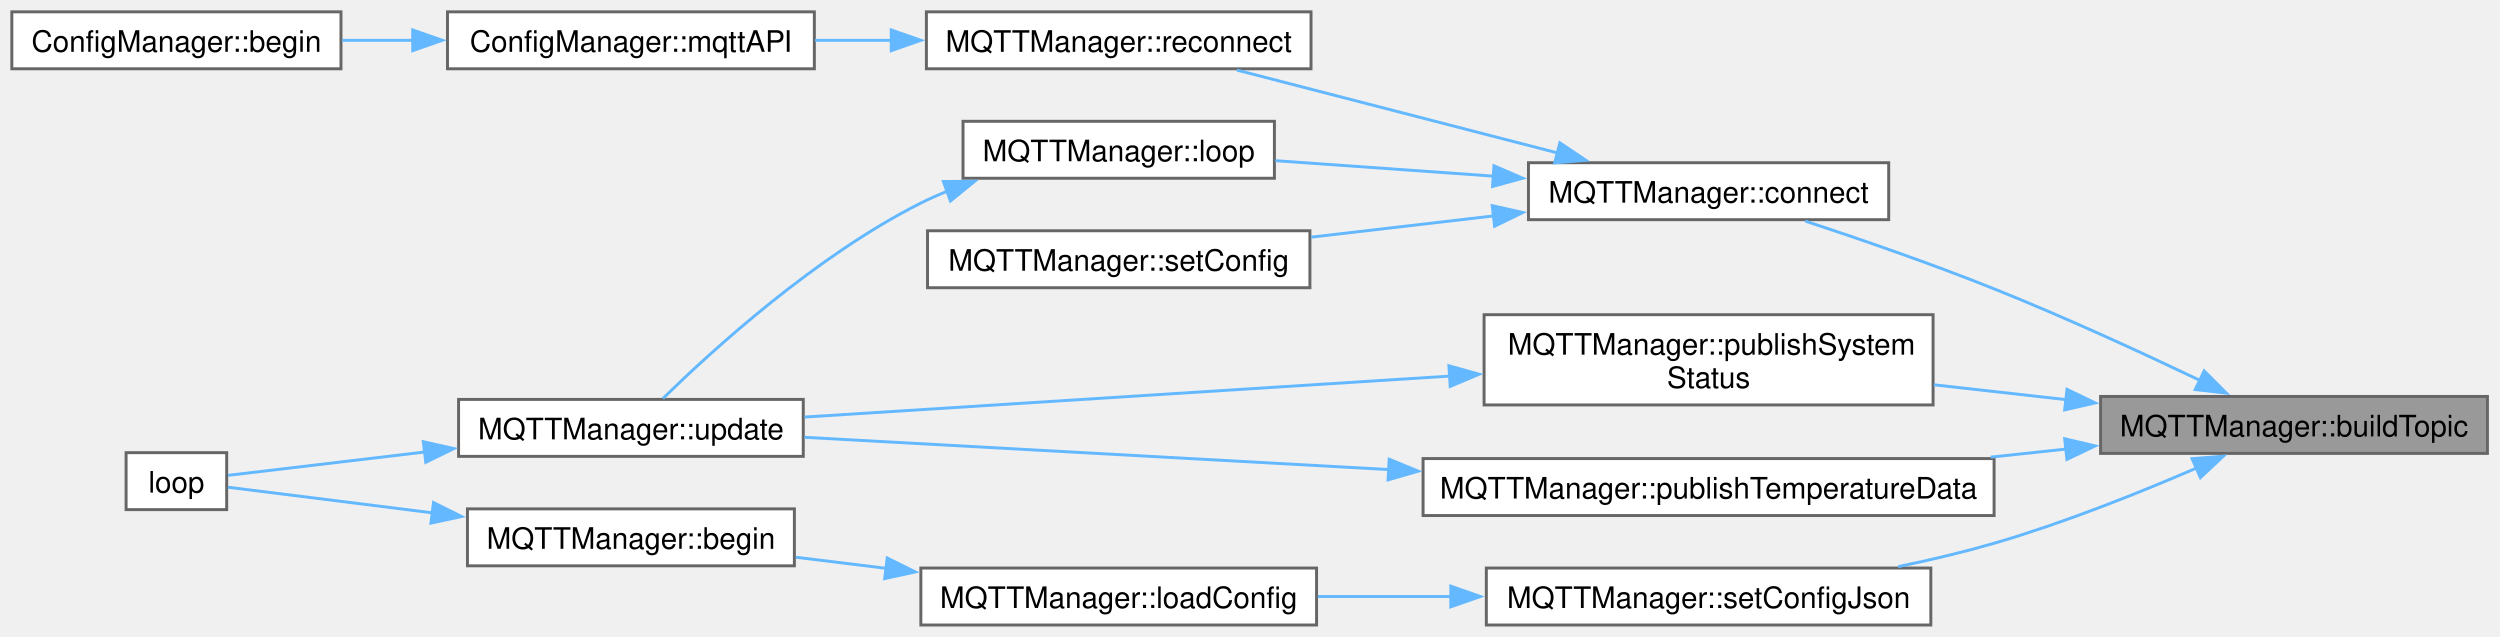
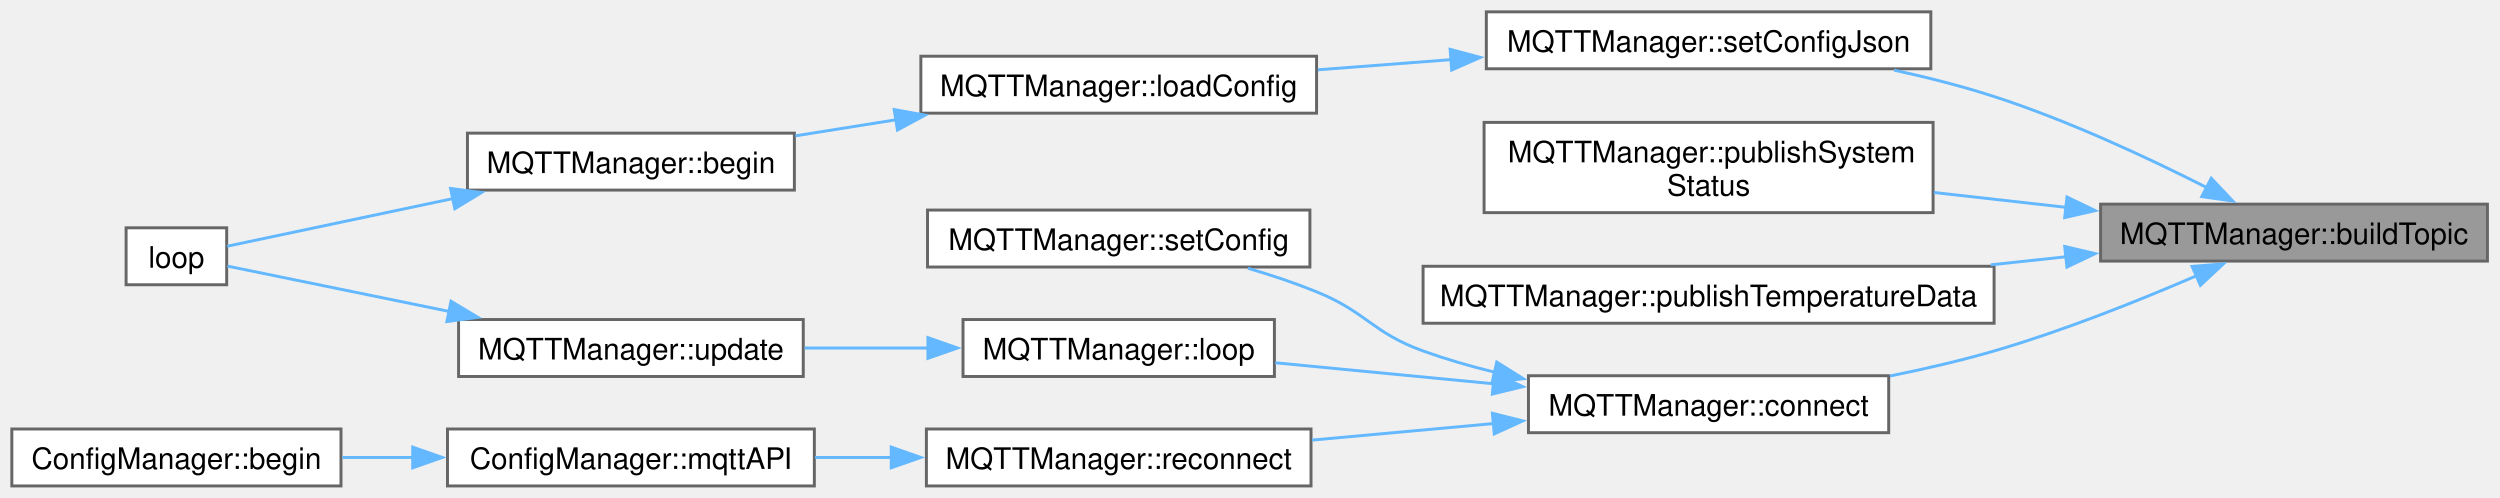
- <svg xmlns="http://www.w3.org/2000/svg" xmlns:xlink="http://www.w3.org/1999/xlink" width="845pt" height="215pt" viewBox="0.00 0.00 845.00 215.00">
-   <g id="graph0" class="graph" transform="scale(1 1) rotate(0) translate(4 211.25)">
+ <svg xmlns="http://www.w3.org/2000/svg" xmlns:xlink="http://www.w3.org/1999/xlink" width="845pt" height="168pt" viewBox="0.00 0.00 845.00 168.00">
+   <g id="graph0" class="graph" transform="scale(1 1) rotate(0) translate(4 164.25)">
    <g id="Node000001" class="node">
      <g id="a_Node000001">
        <a xlink:title="Build topic string based on configuration.">
-           <polygon fill="#999999" stroke="#666666" points="836.75,-77.25 706,-77.25 706,-58 836.75,-58 836.75,-77.25" />
-           <text xml:space="preserve" text-anchor="middle" x="771.38" y="-63.75" font-family="Helvetica,sans-Serif" font-size="10.00">MQTTManager::buildTopic</text>
+           <polygon fill="#999999" stroke="#666666" points="836.75,-95.25 706,-95.25 706,-76 836.75,-76 836.75,-95.25" />
+           <text xml:space="preserve" text-anchor="middle" x="771.38" y="-81.75" font-family="Helvetica,sans-Serif" font-size="10.00">MQTTManager::buildTopic</text>
        </a>
      </g>
    </g>
    <g id="Node000002" class="node">
      <g id="a_Node000002">
        <a xlink:href="class_m_q_t_t_manager.html#a76a2bc2516afb2e3aa07b847f32f611e" target="_top" xlink:title="Connect to MQTT broker.">
-           <polygon fill="white" stroke="#666666" points="634.38,-156.25 512.62,-156.25 512.62,-137 634.38,-137 634.38,-156.25" />
-           <text xml:space="preserve" text-anchor="middle" x="573.5" y="-142.75" font-family="Helvetica,sans-Serif" font-size="10.00">MQTTManager::connect</text>
+           <polygon fill="white" stroke="#666666" points="634.38,-37.25 512.62,-37.25 512.62,-18 634.38,-18 634.38,-37.25" />
+           <text xml:space="preserve" text-anchor="middle" x="573.5" y="-23.75" font-family="Helvetica,sans-Serif" font-size="10.00">MQTTManager::connect</text>
        </a>
      </g>
    </g>
    <g id="edge1_Node000001_Node000002" class="edge">
      <g id="a_edge1_Node000001_Node000002">
        <a xlink:title=" ">
-           <path fill="none" stroke="#63b8ff" d="M739.65,-82.64C719.96,-92.04 693.72,-104.12 670,-113.62 649,-122.04 624.91,-130.36 606.18,-136.53" />
-           <polygon fill="#63b8ff" stroke="#63b8ff" points="741.01,-85.88 748.5,-78.39 737.97,-79.57 741.01,-85.88" />
+           <path fill="none" stroke="#63b8ff" d="M738.46,-71.07C719.01,-62.67 693.45,-52.44 670,-45.62 658.74,-42.35 646.55,-39.53 634.78,-37.16" />
+           <polygon fill="#63b8ff" stroke="#63b8ff" points="736.92,-74.22 747.48,-75.04 739.74,-67.81 736.92,-74.22" />
        </a>
      </g>
    </g>
    <g id="Node000010" class="node">
      <g id="a_Node000010">
        <a xlink:href="class_m_q_t_t_manager.html#a295b55db26948bad7c1849198cc6480e" target="_top" xlink:title="Publish system status.">
-           <polygon fill="white" stroke="#666666" points="649.38,-104.88 497.62,-104.88 497.62,-74.38 649.38,-74.38 649.38,-104.88" />
-           <text xml:space="preserve" text-anchor="start" x="505.62" y="-91.38" font-family="Helvetica,sans-Serif" font-size="10.00">MQTTManager::publishSystem</text>
-           <text xml:space="preserve" text-anchor="middle" x="573.5" y="-80.12" font-family="Helvetica,sans-Serif" font-size="10.00">Status</text>
+           <polygon fill="white" stroke="#666666" points="649.38,-122.88 497.62,-122.88 497.62,-92.38 649.38,-92.38 649.38,-122.88" />
+           <text xml:space="preserve" text-anchor="start" x="505.62" y="-109.38" font-family="Helvetica,sans-Serif" font-size="10.00">MQTTManager::publishSystem</text>
+           <text xml:space="preserve" text-anchor="middle" x="573.5" y="-98.12" font-family="Helvetica,sans-Serif" font-size="10.00">Status</text>
        </a>
      </g>
    </g>
    <g id="edge9_Node000001_Node000010" class="edge">
      <g id="a_edge9_Node000001_Node000010">
        <a xlink:title=" ">
-           <path fill="none" stroke="#63b8ff" d="M694.58,-76.14C679.83,-77.8 664.37,-79.53 649.64,-81.19" />
-           <polygon fill="#63b8ff" stroke="#63b8ff" points="694.64,-79.65 704.19,-75.06 693.86,-72.7 694.64,-79.65" />
+           <path fill="none" stroke="#63b8ff" d="M694.58,-94.14C679.83,-95.8 664.37,-97.53 649.64,-99.19" />
+           <polygon fill="#63b8ff" stroke="#63b8ff" points="694.64,-97.65 704.19,-93.06 693.86,-90.7 694.64,-97.65" />
        </a>
      </g>
    </g>
    <g id="Node000011" class="node">
      <g id="a_Node000011">
        <a xlink:href="class_m_q_t_t_manager.html#abed500066c9485cb62ce17eb7c8ad197" target="_top" xlink:title="Publish temperature data.">
-           <polygon fill="white" stroke="#666666" points="670,-56.25 477,-56.25 477,-37 670,-37 670,-56.25" />
-           <text xml:space="preserve" text-anchor="middle" x="573.5" y="-42.75" font-family="Helvetica,sans-Serif" font-size="10.00">MQTTManager::publishTemperatureData</text>
-         </a>
-       </g>
-     </g>
-     <g id="edge11_Node000001_Node000011" class="edge">
-       <g id="a_edge11_Node000001_Node000011">
-         <a xlink:title=" ">
-           <path fill="none" stroke="#63b8ff" d="M694.43,-59.48C686.05,-58.58 677.44,-57.66 668.87,-56.74" />
-           <polygon fill="#63b8ff" stroke="#63b8ff" points="693.87,-62.94 704.19,-60.53 694.62,-55.98 693.87,-62.94" />
+           <polygon fill="white" stroke="#666666" points="670,-74.25 477,-74.25 477,-55 670,-55 670,-74.25" />
+           <text xml:space="preserve" text-anchor="middle" x="573.5" y="-60.75" font-family="Helvetica,sans-Serif" font-size="10.00">MQTTManager::publishTemperatureData</text>
+         </a>
+       </g>
+     </g>
+     <g id="edge10_Node000001_Node000011" class="edge">
+       <g id="a_edge10_Node000001_Node000011">
+         <a xlink:title=" ">
+           <path fill="none" stroke="#63b8ff" d="M694.43,-77.48C686.05,-76.58 677.44,-75.66 668.87,-74.74" />
+           <polygon fill="#63b8ff" stroke="#63b8ff" points="693.87,-80.94 704.19,-78.53 694.62,-73.98 693.87,-80.94" />
        </a>
      </g>
    </g>
    <g id="Node000012" class="node">
      <g id="a_Node000012">
        <a xlink:href="class_m_q_t_t_manager.html#ac17b9ceb70d483611944d626c8c933a1" target="_top" xlink:title="Set configuration from JSON string.">
-           <polygon fill="white" stroke="#666666" points="648.62,-19.25 498.38,-19.25 498.38,0 648.62,0 648.62,-19.25" />
-           <text xml:space="preserve" text-anchor="middle" x="573.5" y="-5.75" font-family="Helvetica,sans-Serif" font-size="10.00">MQTTManager::setConfigJson</text>
-         </a>
-       </g>
-     </g>
-     <g id="edge13_Node000001_Node000012" class="edge">
-       <g id="a_edge13_Node000001_Node000012">
-         <a xlink:title=" ">
-           <path fill="none" stroke="#63b8ff" d="M738.46,-53.07C719.01,-44.67 693.45,-34.44 670,-27.62 659.63,-24.61 648.48,-21.98 637.58,-19.73" />
-           <polygon fill="#63b8ff" stroke="#63b8ff" points="736.92,-56.22 747.48,-57.04 739.74,-49.81 736.92,-56.22" />
+           <polygon fill="white" stroke="#666666" points="648.62,-160.25 498.38,-160.25 498.38,-141 648.62,-141 648.62,-160.25" />
+           <text xml:space="preserve" text-anchor="middle" x="573.5" y="-146.75" font-family="Helvetica,sans-Serif" font-size="10.00">MQTTManager::setConfigJson</text>
+         </a>
+       </g>
+     </g>
+     <g id="edge11_Node000001_Node000012" class="edge">
+       <g id="a_edge11_Node000001_Node000012">
+         <a xlink:title=" ">
+           <path fill="none" stroke="#63b8ff" d="M741.9,-100.84C722.18,-110.83 695.08,-123.51 670,-131.62 659.22,-135.11 647.55,-138.08 636.18,-140.55" />
+           <polygon fill="#63b8ff" stroke="#63b8ff" points="743.4,-104.01 750.68,-96.31 740.19,-97.79 743.4,-104.01" />
        </a>
      </g>
    </g>
    <g id="Node000003" class="node">
      <g id="a_Node000003">
        <a xlink:href="class_m_q_t_t_manager.html#a9266e647933501851b411b6d2a9a1f95" target="_top" xlink:title="Internal loop function for connection maintenance.">
-           <polygon fill="white" stroke="#666666" points="426.75,-170.25 321.5,-170.25 321.5,-151 426.75,-151 426.75,-170.25" />
-           <text xml:space="preserve" text-anchor="middle" x="374.12" y="-156.75" font-family="Helvetica,sans-Serif" font-size="10.00">MQTTManager::loop</text>
+           <polygon fill="white" stroke="#666666" points="426.75,-56.25 321.5,-56.25 321.5,-37 426.75,-37 426.75,-56.25" />
+           <text xml:space="preserve" text-anchor="middle" x="374.12" y="-42.75" font-family="Helvetica,sans-Serif" font-size="10.00">MQTTManager::loop</text>
        </a>
      </g>
    </g>
    <g id="edge2_Node000002_Node000003" class="edge">
      <g id="a_edge2_Node000002_Node000003">
        <a xlink:title=" ">
-           <path fill="none" stroke="#63b8ff" d="M500.82,-151.71C476.41,-153.44 449.61,-155.34 427.05,-156.94" />
-           <polygon fill="#63b8ff" stroke="#63b8ff" points="500.97,-155.21 510.7,-151.01 500.48,-148.23 500.97,-155.21" />
+           <path fill="none" stroke="#63b8ff" d="M500.82,-34.53C476.41,-36.88 449.61,-39.46 427.05,-41.63" />
+           <polygon fill="#63b8ff" stroke="#63b8ff" points="501.08,-38.02 510.7,-33.57 500.41,-31.05 501.08,-38.02" />
        </a>
      </g>
    </g>
    <g id="Node000006" class="node">
      <g id="a_Node000006">
        <a xlink:href="class_m_q_t_t_manager.html#ab7e30be38a54f74dc66657dbeb3a1892" target="_top" xlink:title=" ">
-           <polygon fill="white" stroke="#666666" points="439.12,-207.25 309.12,-207.25 309.12,-188 439.12,-188 439.12,-207.25" />
-           <text xml:space="preserve" text-anchor="middle" x="374.12" y="-193.75" font-family="Helvetica,sans-Serif" font-size="10.00">MQTTManager::reconnect</text>
+           <polygon fill="white" stroke="#666666" points="439.12,-19.25 309.12,-19.25 309.12,0 439.12,0 439.12,-19.25" />
+           <text xml:space="preserve" text-anchor="middle" x="374.12" y="-5.75" font-family="Helvetica,sans-Serif" font-size="10.00">MQTTManager::reconnect</text>
        </a>
      </g>
    </g>
    <g id="edge5_Node000002_Node000006" class="edge">
      <g id="a_edge5_Node000002_Node000006">
        <a xlink:title=" ">
-           <path fill="none" stroke="#63b8ff" d="M522.51,-159.54C488.85,-168.24 445.11,-179.54 414.04,-187.57" />
-           <polygon fill="#63b8ff" stroke="#63b8ff" points="523.23,-162.97 532.04,-157.08 521.48,-156.19 523.23,-162.97" />
+           <path fill="none" stroke="#63b8ff" d="M500.92,-21.1C480.84,-19.27 459.14,-17.29 439.5,-15.5" />
+           <polygon fill="#63b8ff" stroke="#63b8ff" points="500.42,-24.57 510.7,-21.99 501.06,-17.6 500.42,-24.57" />
        </a>
      </g>
    </g>
    <g id="Node000009" class="node">
      <g id="a_Node000009">
        <a xlink:href="class_m_q_t_t_manager.html#aacbf1b109ac1d6b168309abfd8b3aa72" target="_top" xlink:title="Set new configuration.">
-           <polygon fill="white" stroke="#666666" points="438.75,-133.25 309.5,-133.25 309.5,-114 438.75,-114 438.75,-133.25" />
-           <text xml:space="preserve" text-anchor="middle" x="374.12" y="-119.75" font-family="Helvetica,sans-Serif" font-size="10.00">MQTTManager::setConfig</text>
+           <polygon fill="white" stroke="#666666" points="438.75,-93.25 309.5,-93.25 309.5,-74 438.75,-74 438.75,-93.25" />
+           <text xml:space="preserve" text-anchor="middle" x="374.12" y="-79.75" font-family="Helvetica,sans-Serif" font-size="10.00">MQTTManager::setConfig</text>
        </a>
      </g>
    </g>
    <g id="edge8_Node000002_Node000009" class="edge">
      <g id="a_edge8_Node000002_Node000009">
        <a xlink:title=" ">
-           <path fill="none" stroke="#63b8ff" d="M500.87,-138.28C480.68,-135.93 458.86,-133.38 439.16,-131.09" />
-           <polygon fill="#63b8ff" stroke="#63b8ff" points="500.37,-141.74 510.71,-139.42 501.18,-134.79 500.37,-141.74" />
+           <path fill="none" stroke="#63b8ff" d="M501.14,-38.46C492.89,-40.47 484.69,-42.85 477,-45.62 459.79,-51.84 457.95,-58.72 441,-65.62 433.64,-68.62 425.63,-71.28 417.8,-73.58" />
+           <polygon fill="#63b8ff" stroke="#63b8ff" points="501.9,-41.87 510.88,-36.25 500.36,-35.04 501.9,-41.87" />
        </a>
      </g>
    </g>
    <g id="Node000004" class="node">
      <g id="a_Node000004">
        <a xlink:href="class_m_q_t_t_manager.html#aa2391d50cff2826a29a22879c2b33380" target="_top" xlink:title="Main update function that handles connection and publishing.">
-           <polygon fill="white" stroke="#666666" points="267.5,-76.25 151,-76.25 151,-57 267.5,-57 267.5,-76.25" />
-           <text xml:space="preserve" text-anchor="middle" x="209.25" y="-62.75" font-family="Helvetica,sans-Serif" font-size="10.00">MQTTManager::update</text>
+           <polygon fill="white" stroke="#666666" points="267.5,-56.25 151,-56.25 151,-37 267.5,-37 267.5,-56.25" />
+           <text xml:space="preserve" text-anchor="middle" x="209.25" y="-42.75" font-family="Helvetica,sans-Serif" font-size="10.00">MQTTManager::update</text>
        </a>
      </g>
    </g>
    <g id="edge3_Node000003_Node000004" class="edge">
      <g id="a_edge3_Node000003_Node000004">
        <a xlink:title=" ">
-           <path fill="none" stroke="#63b8ff" d="M316.22,-146.66C313.14,-145.42 310.13,-144.07 307.25,-142.62 271.69,-124.76 236.6,-92.73 220.07,-76.56" />
-           <polygon fill="#63b8ff" stroke="#63b8ff" points="314.87,-149.89 325.47,-150 317.25,-143.31 314.87,-149.89" />
+           <path fill="none" stroke="#63b8ff" d="M309.78,-46.62C296,-46.62 281.5,-46.62 267.95,-46.62" />
+           <polygon fill="#63b8ff" stroke="#63b8ff" points="309.63,-50.13 319.63,-46.63 309.63,-43.13 309.63,-50.13" />
        </a>
      </g>
    </g>
    <g id="Node000005" class="node">
      <g id="a_Node000005">
        <a xlink:href="main_8cpp.html#afe461d27b9c48d5921c00d521181f12f" target="_top" xlink:title="Main system loop.">
-           <polygon fill="white" stroke="#666666" points="72.62,-58.25 38.62,-58.25 38.62,-39 72.62,-39 72.62,-58.25" />
-           <text xml:space="preserve" text-anchor="middle" x="55.62" y="-44.75" font-family="Helvetica,sans-Serif" font-size="10.00">loop</text>
+           <polygon fill="white" stroke="#666666" points="72.62,-87.25 38.62,-87.25 38.62,-68 72.62,-68 72.62,-87.25" />
+           <text xml:space="preserve" text-anchor="middle" x="55.62" y="-73.75" font-family="Helvetica,sans-Serif" font-size="10.00">loop</text>
        </a>
      </g>
    </g>
    <g id="edge4_Node000004_Node000005" class="edge">
      <g id="a_edge4_Node000004_Node000005">
        <a xlink:title=" ">
-           <path fill="none" stroke="#63b8ff" d="M139.68,-58.49C114.97,-55.55 89.23,-52.5 73.07,-50.58" />
-           <polygon fill="#63b8ff" stroke="#63b8ff" points="139.08,-61.94 149.42,-59.64 139.91,-54.99 139.08,-61.94" />
+           <path fill="none" stroke="#63b8ff" d="M147.98,-58.95C120.79,-64.51 90.8,-70.64 72.86,-74.31" />
+           <polygon fill="#63b8ff" stroke="#63b8ff" points="148.44,-62.43 157.54,-56.99 147.04,-55.57 148.44,-62.43" />
        </a>
      </g>
    </g>
    <g id="Node000007" class="node">
      <g id="a_Node000007">
        <a xlink:href="class_config_manager.html#aeaf809f5fcc5b5be963935c533a56e49" target="_top" xlink:title="Setup MQTT API endpoints.">
-           <polygon fill="white" stroke="#666666" points="271.25,-207.25 147.25,-207.25 147.25,-188 271.25,-188 271.25,-207.25" />
-           <text xml:space="preserve" text-anchor="middle" x="209.25" y="-193.75" font-family="Helvetica,sans-Serif" font-size="10.00">ConfigManager::mqttAPI</text>
+           <polygon fill="white" stroke="#666666" points="271.25,-19.25 147.25,-19.25 147.25,0 271.25,0 271.25,-19.25" />
+           <text xml:space="preserve" text-anchor="middle" x="209.25" y="-5.75" font-family="Helvetica,sans-Serif" font-size="10.00">ConfigManager::mqttAPI</text>
        </a>
      </g>
    </g>
    <g id="edge6_Node000006_Node000007" class="edge">
      <g id="a_edge6_Node000006_Node000007">
        <a xlink:title=" ">
-           <path fill="none" stroke="#63b8ff" d="M297.42,-197.62C288.73,-197.62 279.96,-197.62 271.5,-197.62" />
-           <polygon fill="#63b8ff" stroke="#63b8ff" points="297.24,-201.13 307.24,-197.63 297.24,-194.13 297.24,-201.13" />
+           <path fill="none" stroke="#63b8ff" d="M297.42,-9.62C288.73,-9.62 279.96,-9.62 271.5,-9.62" />
+           <polygon fill="#63b8ff" stroke="#63b8ff" points="297.24,-13.13 307.24,-9.63 297.24,-6.13 297.24,-13.13" />
        </a>
      </g>
    </g>
    <g id="Node000008" class="node">
      <g id="a_Node000008">
        <a xlink:href="class_config_manager.html#a0497343220fc493f5cf9574922508908" target="_top" xlink:title="Initialize the configuration system.">
-           <polygon fill="white" stroke="#666666" points="111.25,-207.25 0,-207.25 0,-188 111.25,-188 111.25,-207.25" />
-           <text xml:space="preserve" text-anchor="middle" x="55.62" y="-193.75" font-family="Helvetica,sans-Serif" font-size="10.00">ConfigManager::begin</text>
+           <polygon fill="white" stroke="#666666" points="111.25,-19.25 0,-19.25 0,0 111.25,0 111.25,-19.25" />
+           <text xml:space="preserve" text-anchor="middle" x="55.62" y="-5.75" font-family="Helvetica,sans-Serif" font-size="10.00">ConfigManager::begin</text>
        </a>
      </g>
    </g>
    <g id="edge7_Node000007_Node000008" class="edge">
      <g id="a_edge7_Node000007_Node000008">
        <a xlink:title=" ">
-           <path fill="none" stroke="#63b8ff" d="M135.69,-197.62C127.63,-197.62 119.52,-197.62 111.73,-197.62" />
-           <polygon fill="#63b8ff" stroke="#63b8ff" points="135.5,-201.13 145.5,-197.63 135.5,-194.13 135.5,-201.13" />
-         </a>
-       </g>
-     </g>
-     <g id="edge10_Node000010_Node000004" class="edge">
-       <g id="a_edge10_Node000010_Node000004">
-         <a xlink:title=" ">
-           <path fill="none" stroke="#63b8ff" d="M485.99,-84.13C418.53,-79.85 326.72,-74.02 267.96,-70.29" />
-           <polygon fill="#63b8ff" stroke="#63b8ff" points="485.73,-87.62 495.93,-84.76 486.17,-80.64 485.73,-87.62" />
-         </a>
-       </g>
-     </g>
-     <g id="edge12_Node000011_Node000004" class="edge">
-       <g id="a_edge12_Node000011_Node000004">
-         <a xlink:title=" ">
-           <path fill="none" stroke="#63b8ff" d="M465.38,-52.54C400.71,-56.11 320.86,-60.52 267.89,-63.44" />
-           <polygon fill="#63b8ff" stroke="#63b8ff" points="465.55,-56.04 475.34,-51.99 465.16,-49.05 465.55,-56.04" />
+           <path fill="none" stroke="#63b8ff" d="M135.69,-9.62C127.63,-9.62 119.52,-9.62 111.73,-9.62" />
+           <polygon fill="#63b8ff" stroke="#63b8ff" points="135.5,-13.13 145.5,-9.63 135.5,-6.13 135.5,-13.13" />
        </a>
      </g>
    </g>
    <g id="Node000013" class="node">
      <g id="a_Node000013">
        <a xlink:href="class_m_q_t_t_manager.html#a43dca57da65facd4d341963403dd737b" target="_top" xlink:title="Load configuration from JSON file.">
-           <polygon fill="white" stroke="#666666" points="441,-19.25 307.25,-19.25 307.25,0 441,0 441,-19.25" />
-           <text xml:space="preserve" text-anchor="middle" x="374.12" y="-5.75" font-family="Helvetica,sans-Serif" font-size="10.00">MQTTManager::loadConfig</text>
-         </a>
-       </g>
-     </g>
-     <g id="edge14_Node000012_Node000013" class="edge">
-       <g id="a_edge14_Node000012_Node000013">
-         <a xlink:title=" ">
-           <path fill="none" stroke="#63b8ff" d="M486.45,-9.62C471.36,-9.62 455.87,-9.62 441.43,-9.62" />
-           <polygon fill="#63b8ff" stroke="#63b8ff" points="486.37,-13.13 496.37,-9.63 486.37,-6.13 486.37,-13.13" />
+           <polygon fill="white" stroke="#666666" points="441,-145.25 307.25,-145.25 307.25,-126 441,-126 441,-145.25" />
+           <text xml:space="preserve" text-anchor="middle" x="374.12" y="-131.75" font-family="Helvetica,sans-Serif" font-size="10.00">MQTTManager::loadConfig</text>
+         </a>
+       </g>
+     </g>
+     <g id="edge12_Node000012_Node000013" class="edge">
+       <g id="a_edge12_Node000012_Node000013">
+         <a xlink:title=" ">
+           <path fill="none" stroke="#63b8ff" d="M486.45,-144.09C471.36,-142.94 455.87,-141.76 441.43,-140.66" />
+           <polygon fill="#63b8ff" stroke="#63b8ff" points="486.14,-147.57 496.37,-144.84 486.67,-140.59 486.14,-147.57" />
        </a>
      </g>
    </g>
    <g id="Node000014" class="node">
      <g id="a_Node000014">
        <a xlink:href="class_m_q_t_t_manager.html#a0865d8e5c42ab2106d9f2c172ee1cec2" target="_top" xlink:title="Initialize MQTT manager.">
-           <polygon fill="white" stroke="#666666" points="264.5,-39.25 154,-39.25 154,-20 264.5,-20 264.5,-39.25" />
-           <text xml:space="preserve" text-anchor="middle" x="209.25" y="-25.75" font-family="Helvetica,sans-Serif" font-size="10.00">MQTTManager::begin</text>
-         </a>
-       </g>
-     </g>
-     <g id="edge15_Node000013_Node000014" class="edge">
-       <g id="a_edge15_Node000013_Node000014">
-         <a xlink:title=" ">
-           <path fill="none" stroke="#63b8ff" d="M295.69,-19.13C285.32,-20.41 274.86,-21.69 264.99,-22.9" />
-           <polygon fill="#63b8ff" stroke="#63b8ff" points="295.88,-22.64 305.38,-17.94 295.02,-15.69 295.88,-22.64" />
-         </a>
-       </g>
-     </g>
-     <g id="edge16_Node000014_Node000005" class="edge">
-       <g id="a_edge16_Node000014_Node000005">
-         <a xlink:title=" ">
-           <path fill="none" stroke="#63b8ff" d="M142.31,-37.89C116.77,-41.09 89.72,-44.48 73,-46.57" />
-           <polygon fill="#63b8ff" stroke="#63b8ff" points="142.52,-41.39 152.01,-36.67 141.65,-34.44 142.52,-41.39" />
+           <polygon fill="white" stroke="#666666" points="264.5,-119.25 154,-119.25 154,-100 264.5,-100 264.5,-119.25" />
+           <text xml:space="preserve" text-anchor="middle" x="209.25" y="-105.75" font-family="Helvetica,sans-Serif" font-size="10.00">MQTTManager::begin</text>
+         </a>
+       </g>
+     </g>
+     <g id="edge13_Node000013_Node000014" class="edge">
+       <g id="a_edge13_Node000013_Node000014">
+         <a xlink:title=" ">
+           <path fill="none" stroke="#63b8ff" d="M298.81,-123.76C287.37,-121.94 275.74,-120.08 264.84,-118.34" />
+           <polygon fill="#63b8ff" stroke="#63b8ff" points="298.23,-127.21 308.66,-125.33 299.34,-120.3 298.23,-127.21" />
+         </a>
+       </g>
+     </g>
+     <g id="edge14_Node000014_Node000005" class="edge">
+       <g id="a_edge14_Node000014_Node000005">
+         <a xlink:title=" ">
+           <path fill="none" stroke="#63b8ff" d="M149.11,-97.14C121.58,-91.33 90.97,-84.87 72.78,-81.03" />
+           <polygon fill="#63b8ff" stroke="#63b8ff" points="148.29,-100.55 158.79,-99.19 149.73,-93.7 148.29,-100.55" />
        </a>
      </g>
    </g>
  </g>
</svg>
